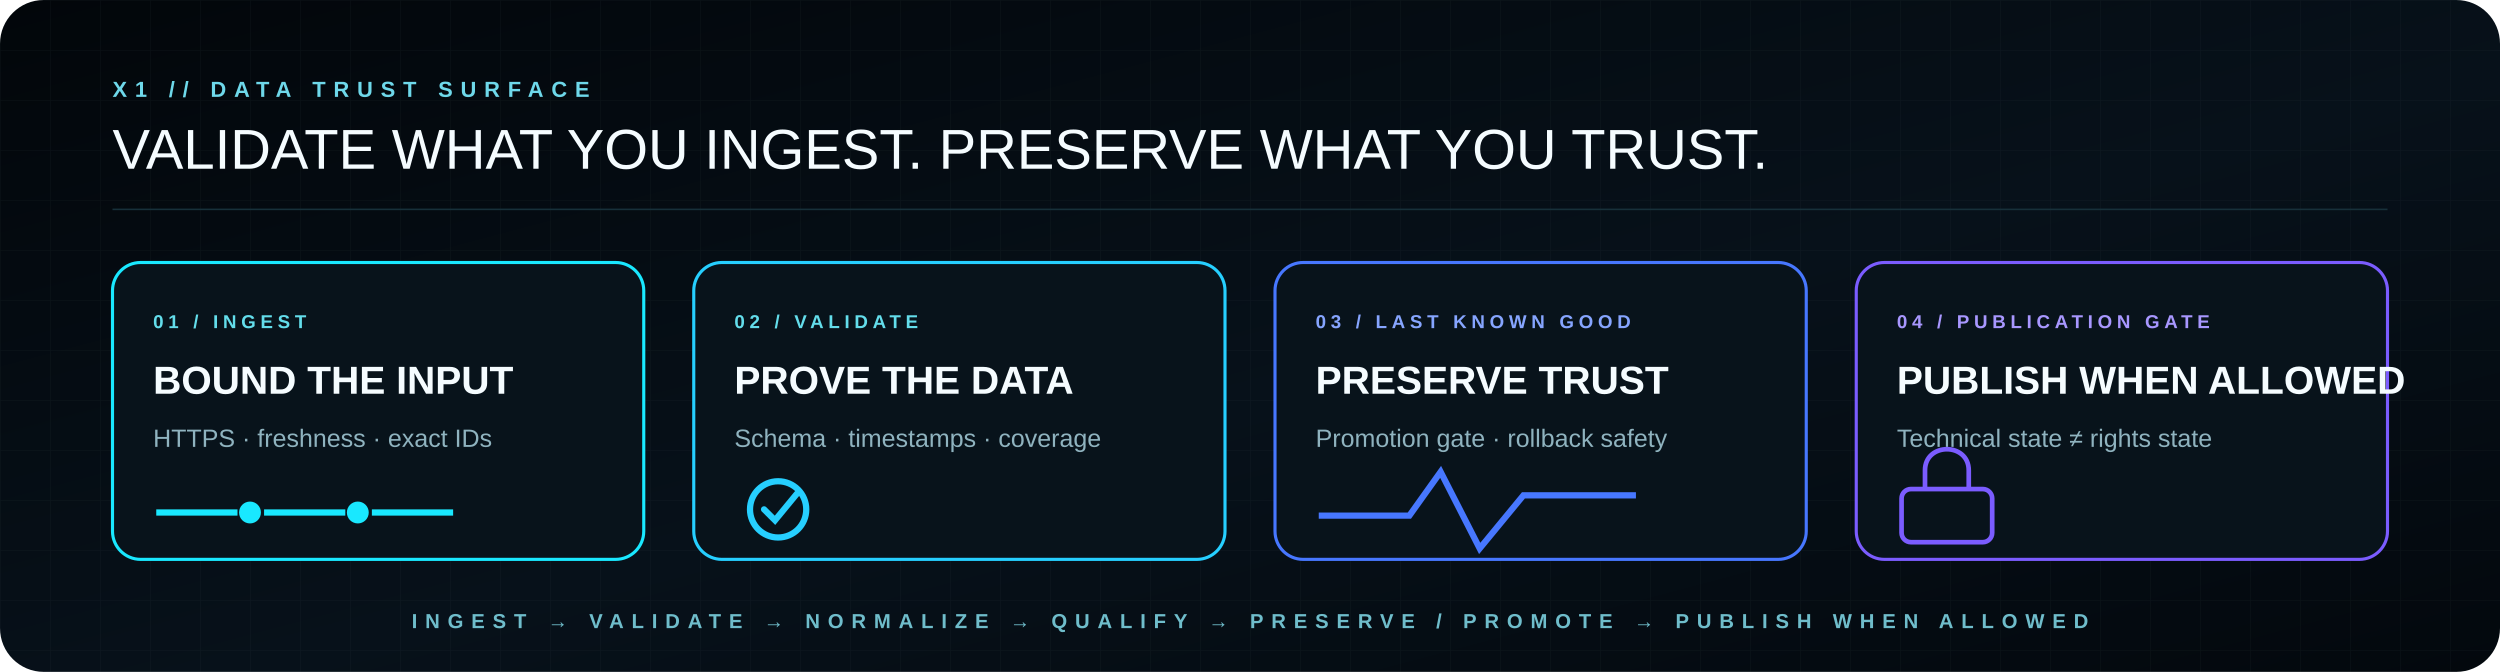
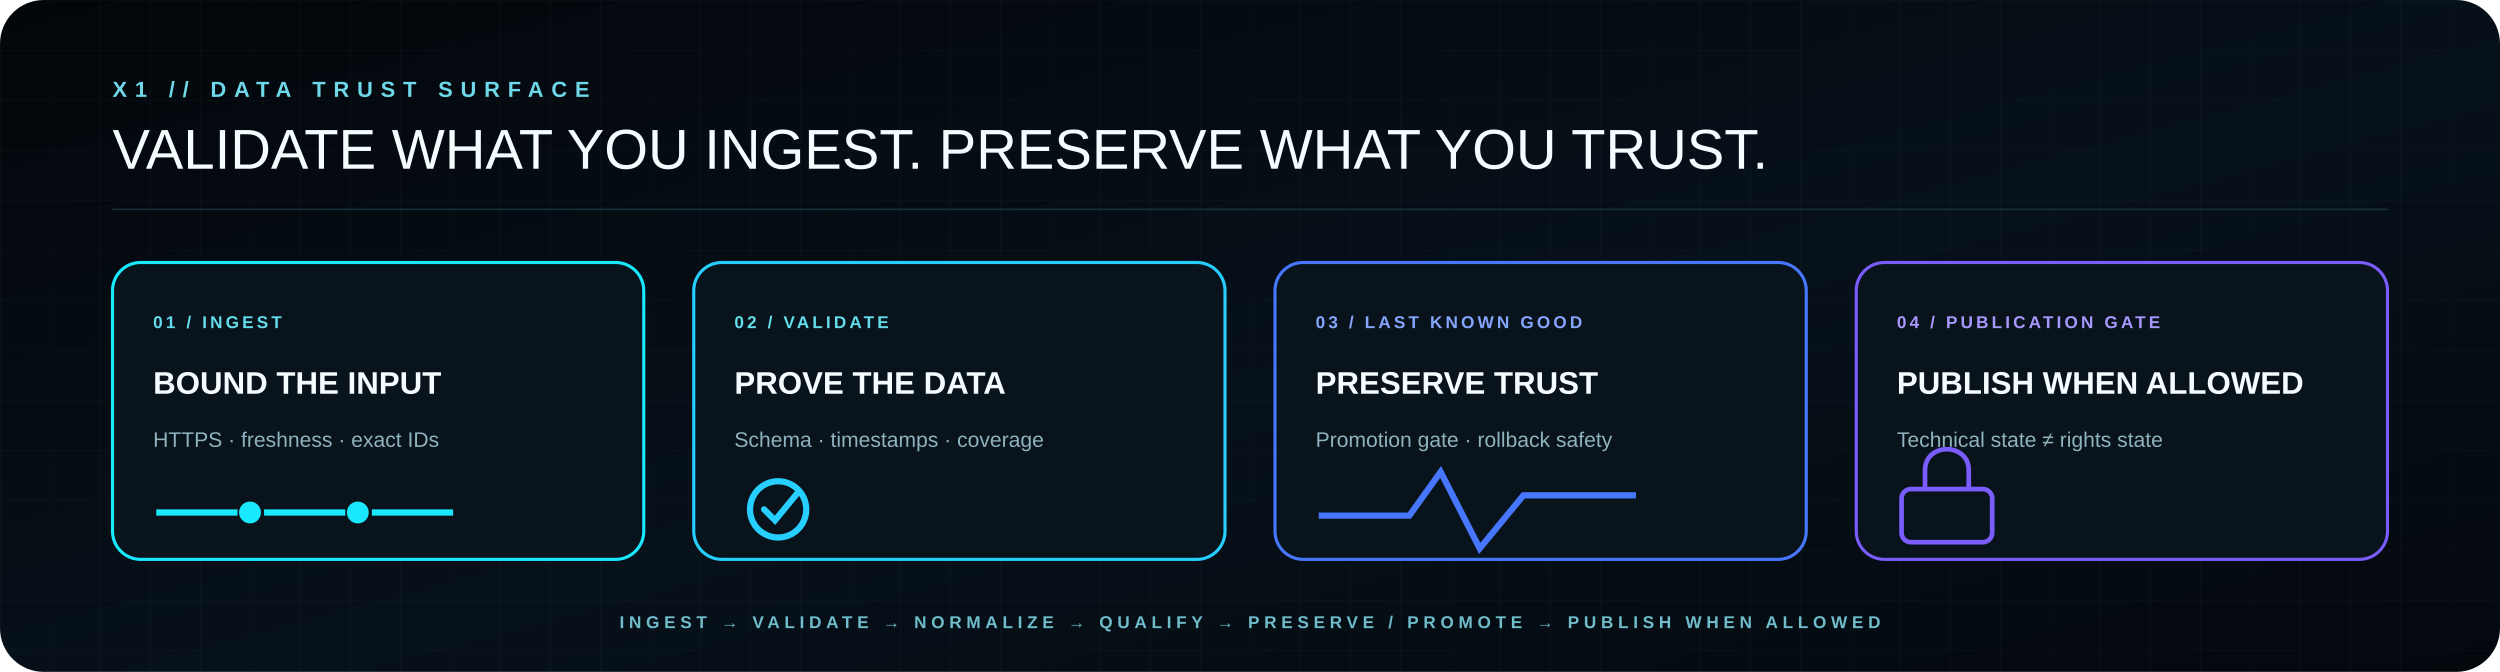
<svg xmlns="http://www.w3.org/2000/svg" width="1600" height="430" viewBox="0 0 1600 430" role="img" aria-label="X1 EPG capability deck">
  <defs>
    <linearGradient id="bg" x1="0" y1="0" x2="1" y2="1">
      <stop stop-color="#02060A" />
      <stop offset=".55" stop-color="#07111A" />
      <stop offset="1" stop-color="#03080D" />
    </linearGradient>
    <pattern id="grid" width="32" height="32" patternUnits="userSpaceOnUse">
      <path d="M32 0H0V32" fill="none" stroke="#8FB3BF" stroke-opacity=".045" />
    </pattern>
  </defs>
+   <style>g[font-family] &gt; g &gt; text:nth-of-type(1){font-size:11px;letter-spacing:2px}g[font-family] &gt; g &gt; text:nth-of-type(2){font-size:20px;letter-spacing:0}g[font-family] &gt; g &gt; text:nth-of-type(n+3){font-size:13.5px;letter-spacing:0}</style>
  <rect width="1600" height="430" rx="28" fill="url(#bg)" />
  <rect width="1600" height="430" rx="28" fill="url(#grid)" />
  <text x="72" y="62" font-family="Arial,Helvetica,sans-serif" font-size="14" font-weight="700" letter-spacing="5" fill="#6ED8EA">X1 // DATA TRUST SURFACE</text>
  <text x="72" y="108" font-family="Arial Black,Arial,sans-serif" font-size="36" fill="#F5FCFF">VALIDATE WHAT YOU INGEST. PRESERVE WHAT YOU TRUST.</text>
  <path d="M72 134H1528" stroke="#17303A" />
  <g font-family="Arial,Helvetica,sans-serif">
    <g transform="translate(72 168)">
      <rect width="340" height="190" rx="18" fill="#08131B" stroke="#19E8FF" stroke-width="2" />
      <text x="26" y="42" font-size="12" font-weight="700" letter-spacing="3" fill="#63DDEB">01 / INGEST</text>
      <text x="26" y="84" font-size="25" font-weight="800" fill="#F5FCFF">BOUND THE INPUT</text>
      <text x="26" y="118" font-size="16" fill="#8FB3BF">HTTPS · freshness · exact IDs</text>
      <path d="M28 160h52M97 160h52M166 160h52" stroke="#19E8FF" stroke-width="4" />
      <circle cx="88" cy="160" r="7" fill="#19E8FF" />
      <circle cx="157" cy="160" r="7" fill="#19E8FF" />
    </g>
    <g transform="translate(444 168)">
      <rect width="340" height="190" rx="18" fill="#08131B" stroke="#26CFFF" stroke-width="2" />
      <text x="26" y="42" font-size="12" font-weight="700" letter-spacing="3" fill="#63DDEB">02 / VALIDATE</text>
      <text x="26" y="84" font-size="25" font-weight="800" fill="#F5FCFF">PROVE THE DATA</text>
      <text x="26" y="118" font-size="16" fill="#8FB3BF">Schema · timestamps · coverage</text>
      <circle cx="54" cy="158" r="18" fill="none" stroke="#26CFFF" stroke-width="4" />
      <path d="M45 158l7 7 14-17" fill="none" stroke="#26CFFF" stroke-width="4" stroke-linecap="round" />
    </g>
    <g transform="translate(816 168)">
      <rect width="340" height="190" rx="18" fill="#08131B" stroke="#4777FF" stroke-width="2" />
      <text x="26" y="42" font-size="12" font-weight="700" letter-spacing="3" fill="#86A5FF">03 / LAST KNOWN GOOD</text>
      <text x="26" y="84" font-size="25" font-weight="800" fill="#F5FCFF">PRESERVE TRUST</text>
      <text x="26" y="118" font-size="16" fill="#8FB3BF">Promotion gate · rollback safety</text>
      <path d="M28 162h58l20-28 25 49 28-34h72" fill="none" stroke="#4777FF" stroke-width="4" />
    </g>
    <g transform="translate(1188 168)">
      <rect width="340" height="190" rx="18" fill="#08131B" stroke="#7B5CFF" stroke-width="2" />
      <text x="26" y="42" font-size="12" font-weight="700" letter-spacing="3" fill="#A897FF">04 / PUBLICATION GATE</text>
      <text x="26" y="84" font-size="25" font-weight="800" fill="#F5FCFF">PUBLISH WHEN ALLOWED</text>
      <text x="26" y="118" font-size="16" fill="#8FB3BF">Technical state ≠ rights state</text>
      <rect x="29" y="145" width="58" height="34" rx="6" fill="none" stroke="#7B5CFF" stroke-width="3" />
      <path d="M44 145v-12c0-18 28-18 28 0v12" fill="none" stroke="#7B5CFF" stroke-width="3" />
    </g>
  </g>
-   <text x="800" y="402" text-anchor="middle" font-family="Arial,Helvetica,sans-serif" font-size="13" font-weight="700" letter-spacing="5" fill="#6FBDCB">INGEST → VALIDATE → NORMALIZE → QUALIFY → PRESERVE / PROMOTE → PUBLISH WHEN ALLOWED</text>
+   <text x="800" y="402" text-anchor="middle" font-family="Arial,Helvetica,sans-serif" font-size="11" font-weight="700" letter-spacing="3" fill="#6FBDCB">INGEST → VALIDATE → NORMALIZE → QUALIFY → PRESERVE / PROMOTE → PUBLISH WHEN ALLOWED</text>
</svg>
